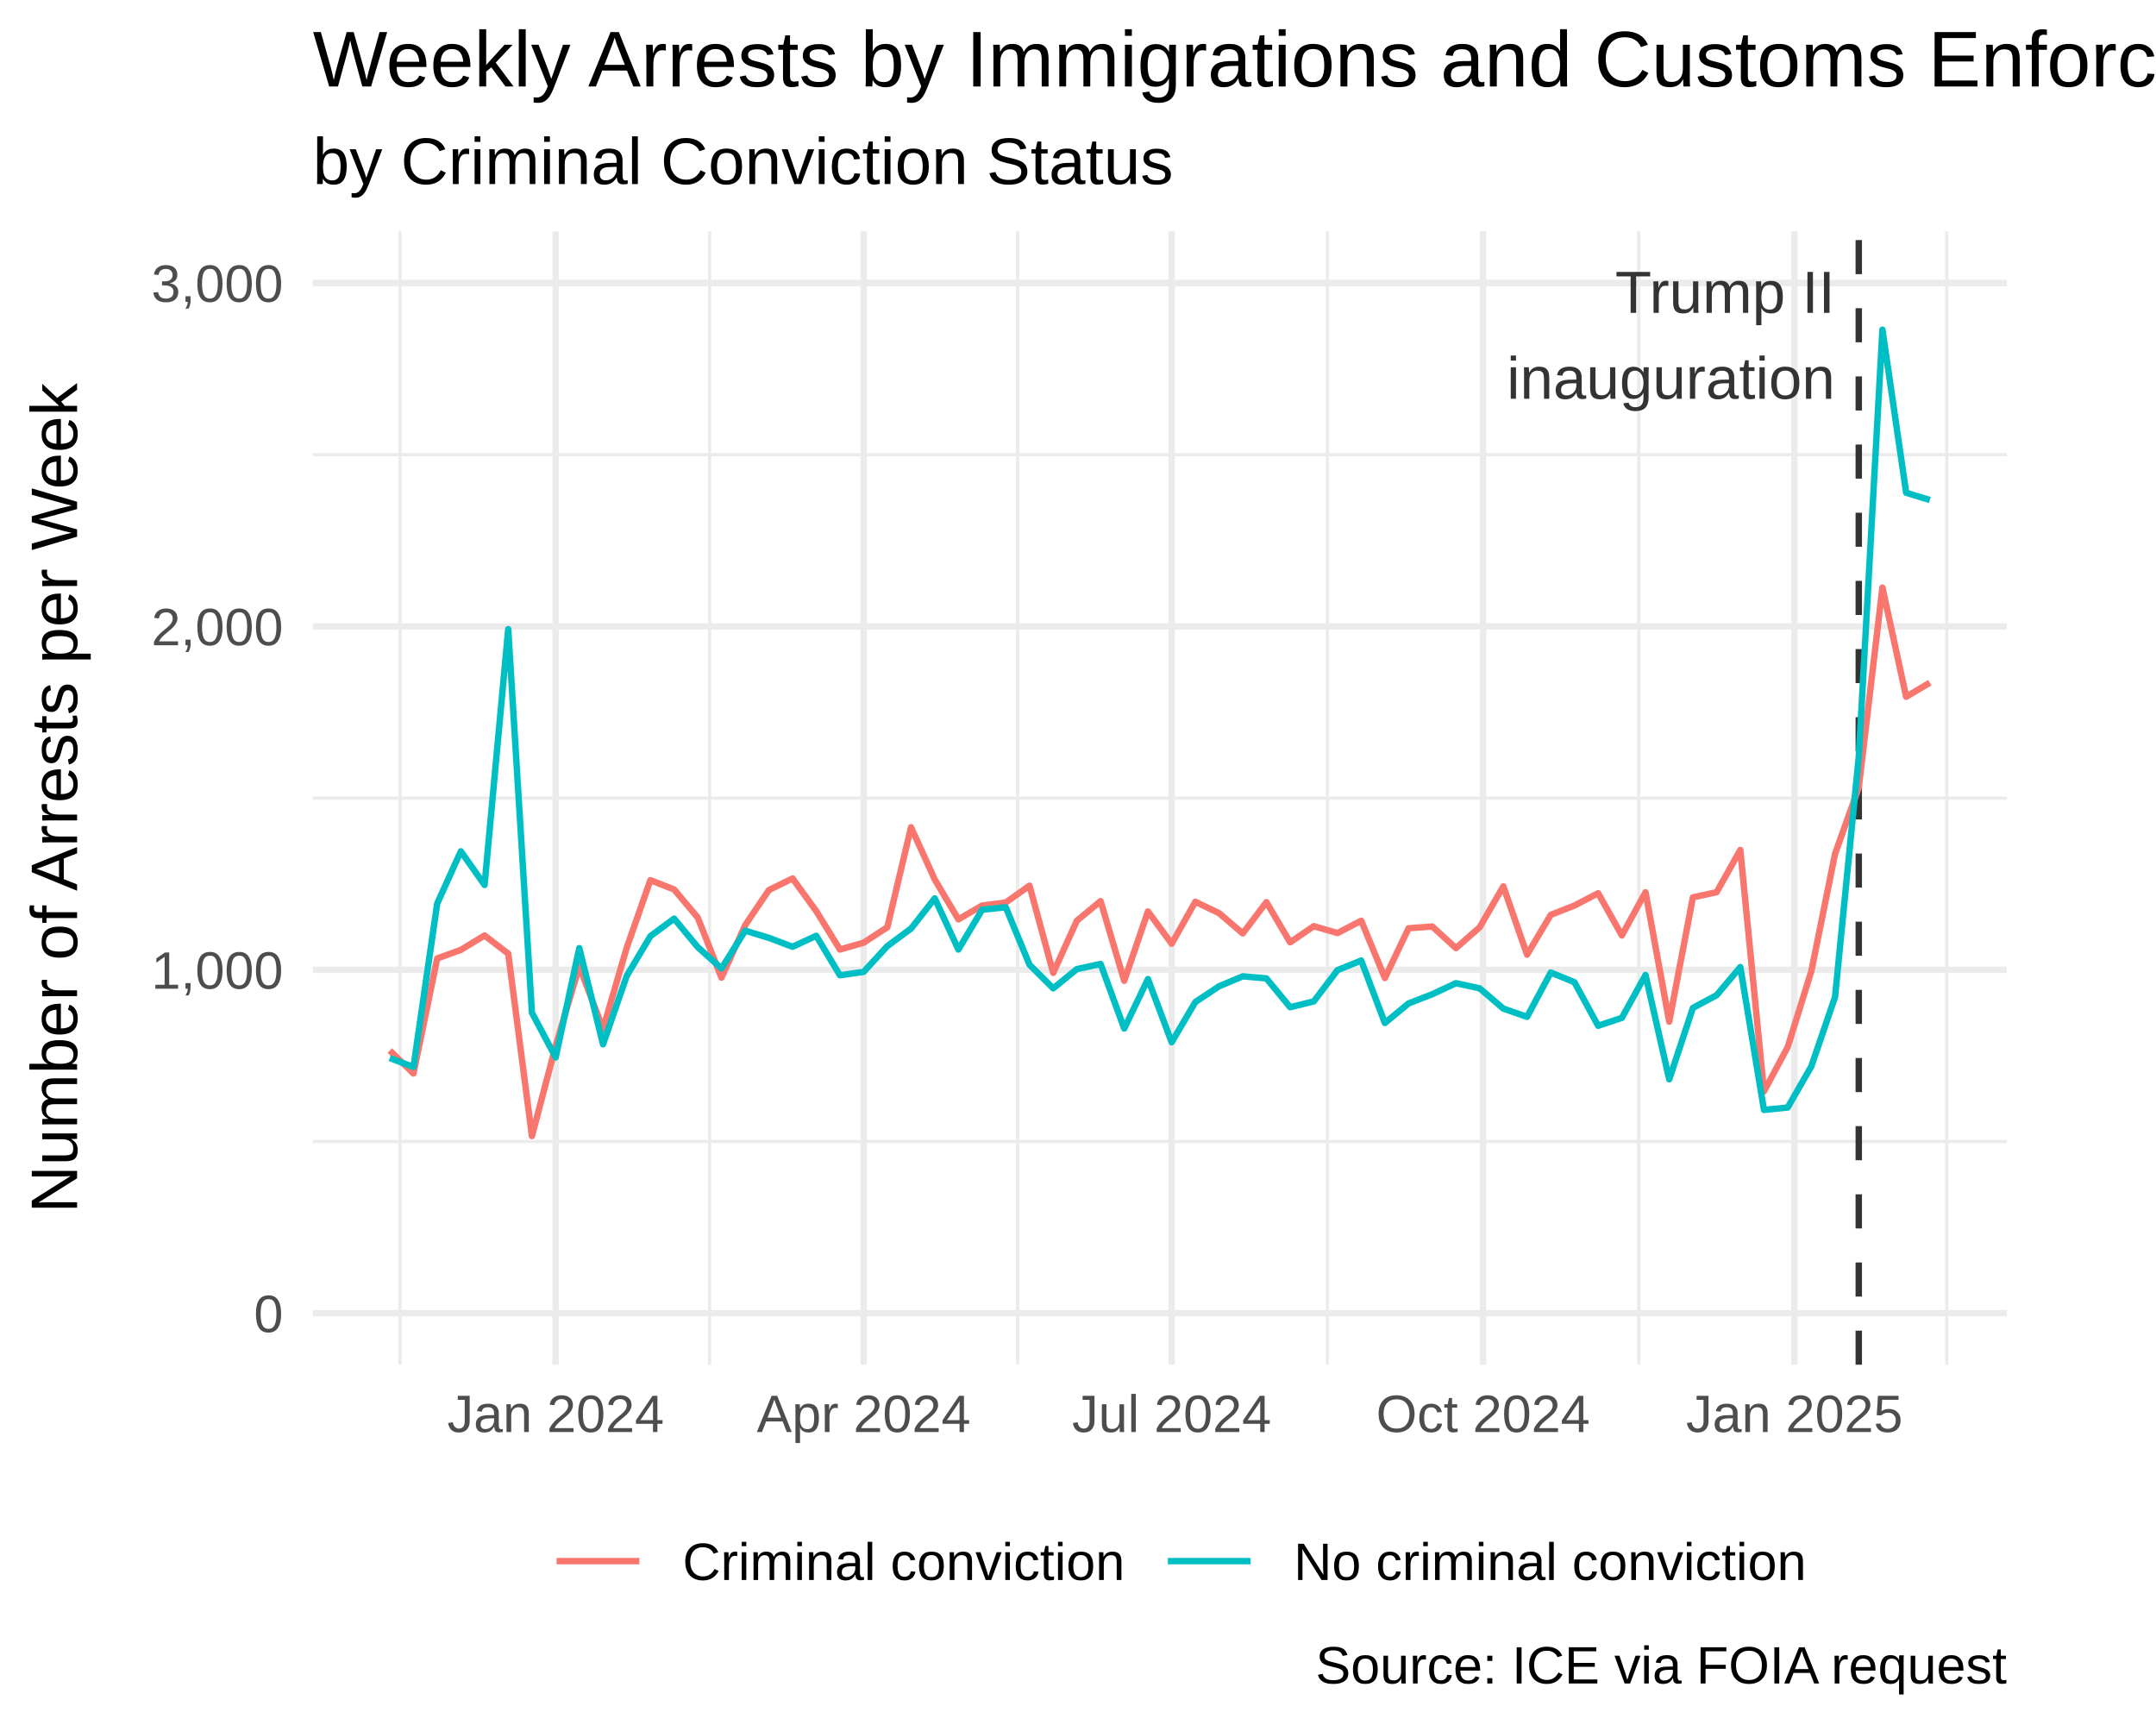
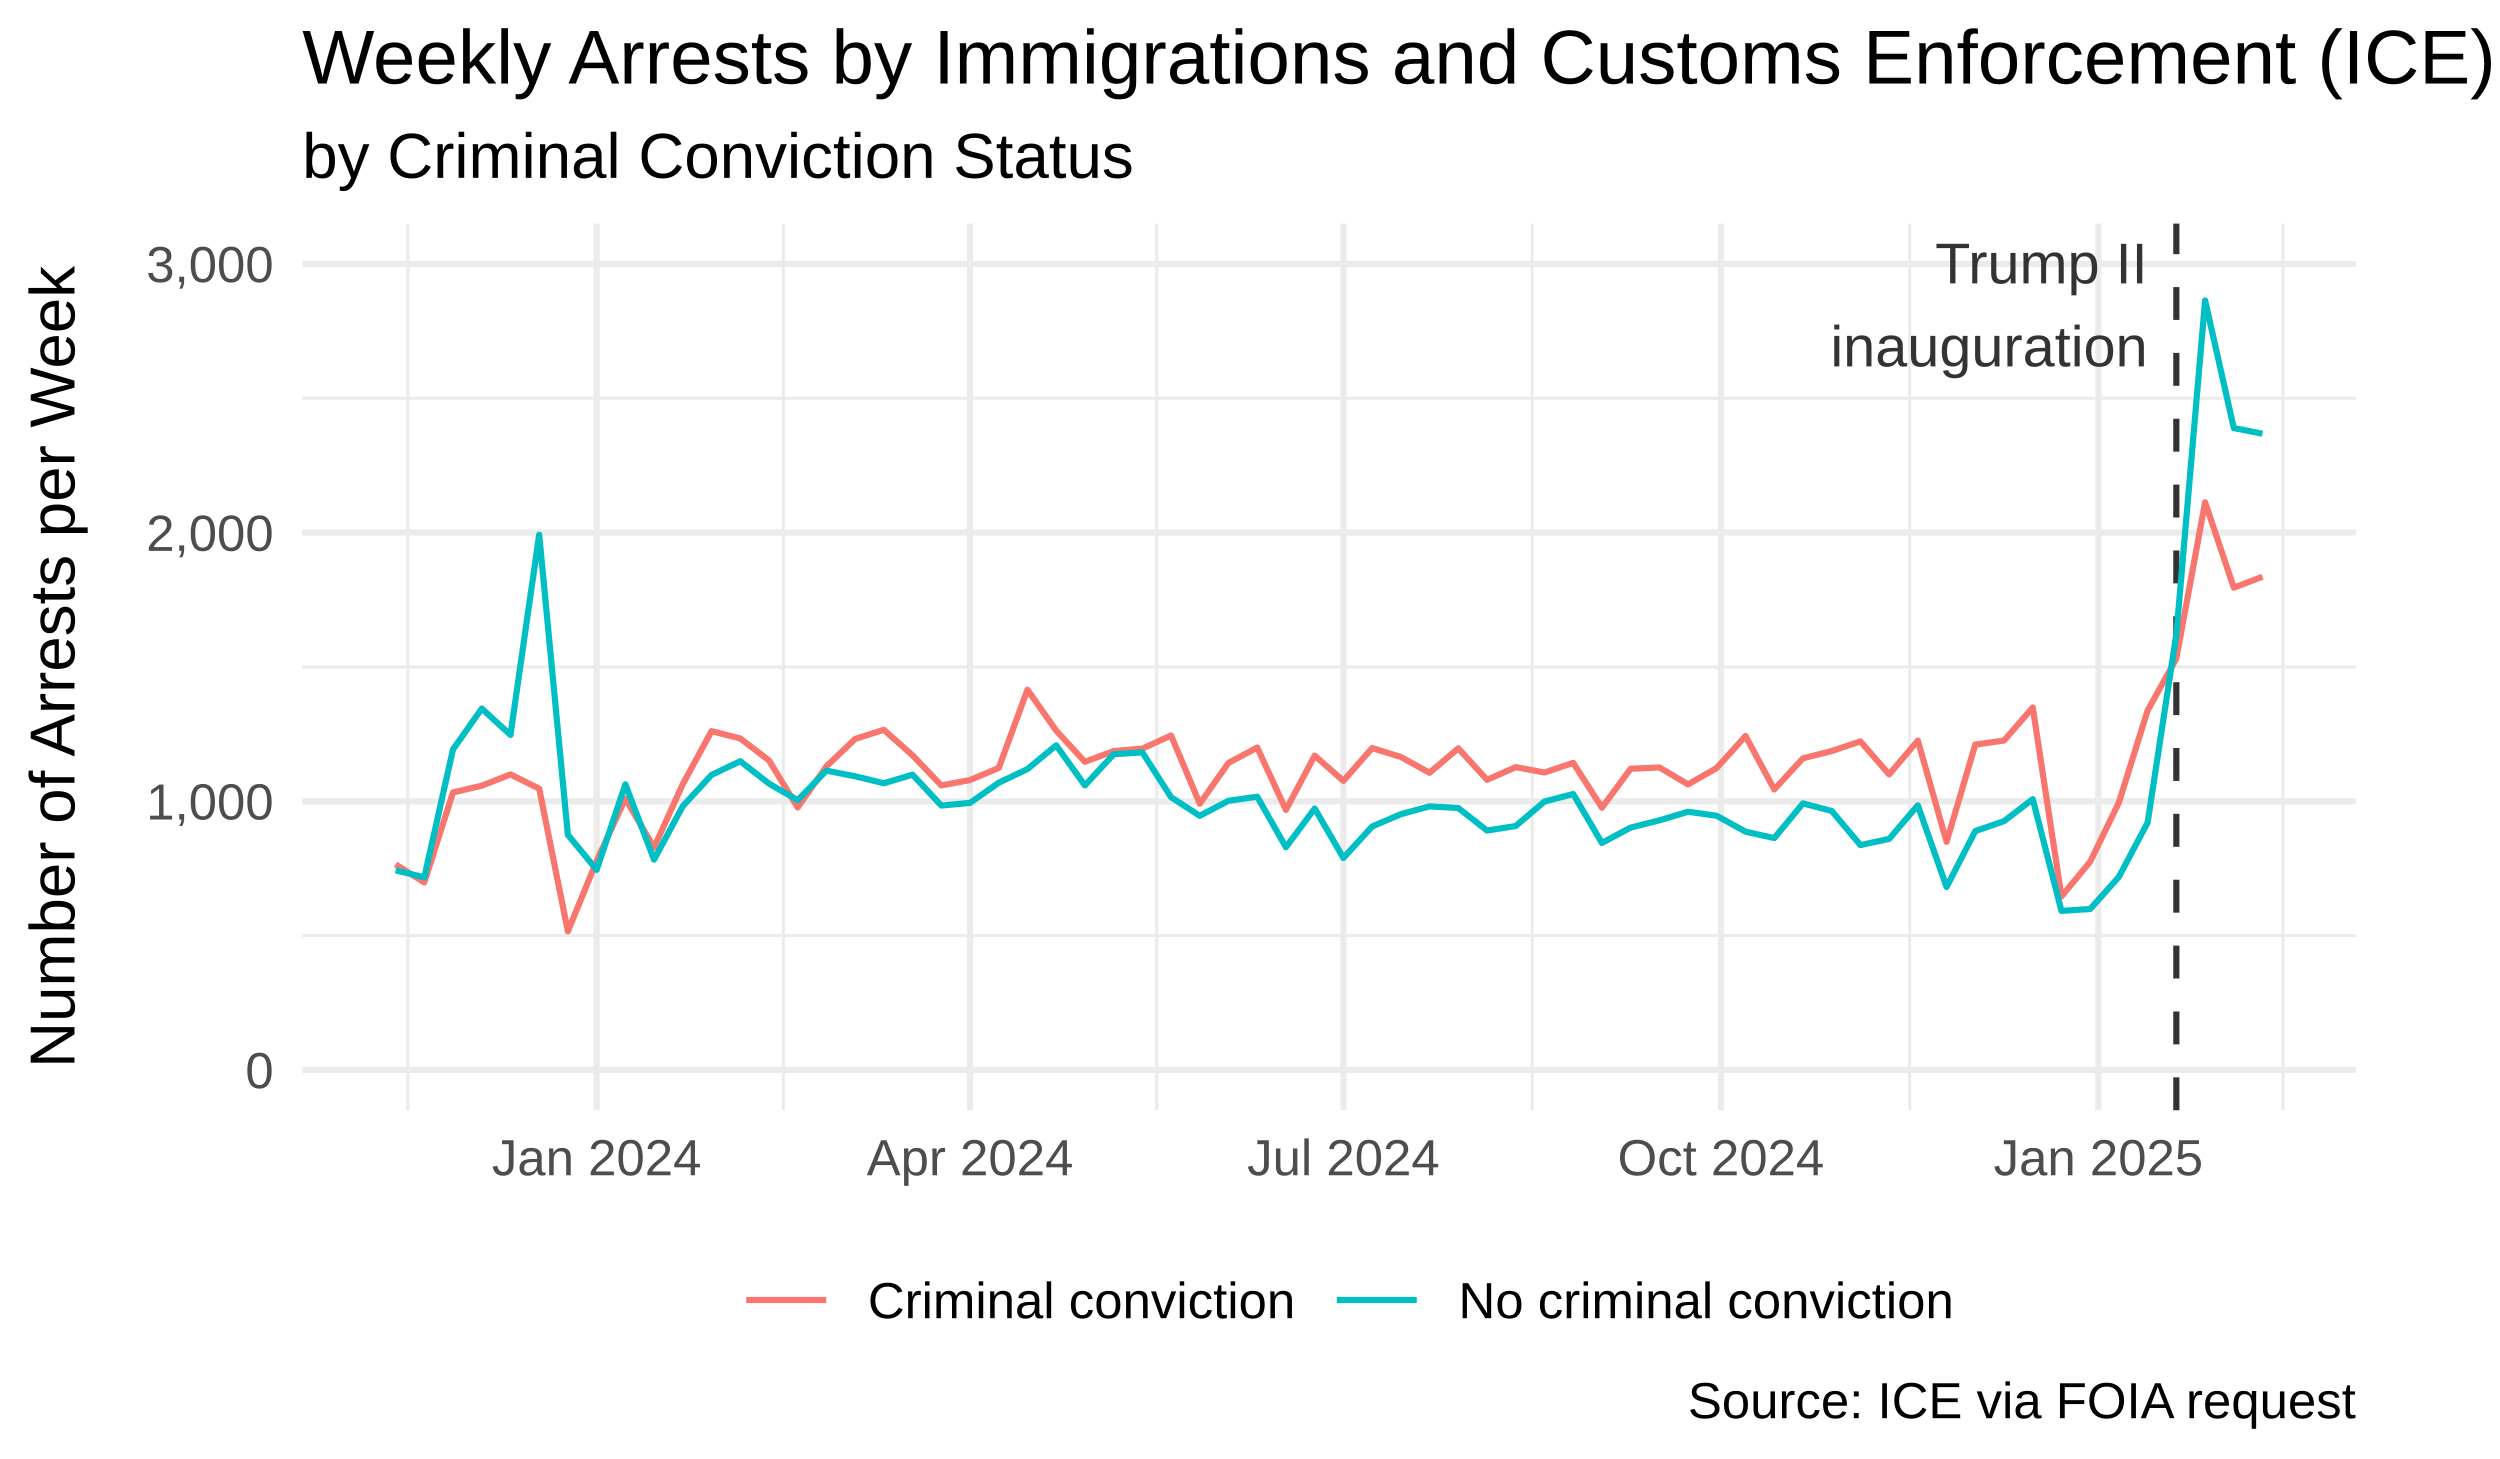
- <svg xmlns="http://www.w3.org/2000/svg" class="svglite" width="360.00pt" height="288.00pt" viewBox="0 0 360.00 288.00">
+ <svg xmlns="http://www.w3.org/2000/svg" class="svglite" width="432.00pt" height="252.00pt" viewBox="0 0 432.00 252.00">
  <defs>
    <style type="text/css">
    .svglite line, .svglite polyline, .svglite polygon, .svglite path, .svglite rect, .svglite circle {
      fill: none;
      stroke: #000000;
      stroke-linecap: round;
      stroke-linejoin: round;
      stroke-miterlimit: 10.00;
    }
    .svglite text {
      white-space: pre;
    }
  </style>
  </defs>
  <rect width="100%" height="100%" style="stroke: none; fill: none;" />
  <defs>
-     <clipPath id="cpMC4wMHwzNjAuMDB8MC4wMHwyODguMDA=">
-       <rect x="0.00" y="0.00" width="360.00" height="288.00" />
+     <clipPath id="cpMC4wMHw0MzIuMDB8MC4wMHwyNTIuMDA=">
+       <rect x="0.00" y="0.00" width="432.00" height="252.00" />
    </clipPath>
  </defs>
-   <g clip-path="url(#cpMC4wMHwzNjAuMDB8MC4wMHwyODguMDA=)">
-     <polyline points="52.23,190.58 335.09,190.58 " style="stroke-width: 0.53; stroke: #EBEBEB; stroke-linecap: butt;" />
-     <polyline points="52.23,133.25 335.09,133.25 " style="stroke-width: 0.53; stroke: #EBEBEB; stroke-linecap: butt;" />
-     <polyline points="52.23,75.91 335.09,75.91 " style="stroke-width: 0.53; stroke: #EBEBEB; stroke-linecap: butt;" />
-     <polyline points="66.78,227.85 66.78,38.64 " style="stroke-width: 0.53; stroke: #EBEBEB; stroke-linecap: butt;" />
-     <polyline points="118.49,227.85 118.49,38.64 " style="stroke-width: 0.53; stroke: #EBEBEB; stroke-linecap: butt;" />
-     <polyline points="169.92,227.85 169.92,38.64 " style="stroke-width: 0.53; stroke: #EBEBEB; stroke-linecap: butt;" />
-     <polyline points="221.64,227.85 221.64,38.64 " style="stroke-width: 0.53; stroke: #EBEBEB; stroke-linecap: butt;" />
-     <polyline points="273.63,227.85 273.63,38.64 " style="stroke-width: 0.53; stroke: #EBEBEB; stroke-linecap: butt;" />
-     <polyline points="325.06,227.85 325.06,38.64 " style="stroke-width: 0.53; stroke: #EBEBEB; stroke-linecap: butt;" />
-     <polyline points="52.23,219.25 335.09,219.25 " style="stroke-width: 1.07; stroke: #EBEBEB; stroke-linecap: butt;" />
-     <polyline points="52.23,161.92 335.09,161.92 " style="stroke-width: 1.07; stroke: #EBEBEB; stroke-linecap: butt;" />
-     <polyline points="52.23,104.58 335.09,104.58 " style="stroke-width: 1.07; stroke: #EBEBEB; stroke-linecap: butt;" />
-     <polyline points="52.23,47.24 335.09,47.24 " style="stroke-width: 1.07; stroke: #EBEBEB; stroke-linecap: butt;" />
-     <polyline points="92.78,227.85 92.78,38.64 " style="stroke-width: 1.07; stroke: #EBEBEB; stroke-linecap: butt;" />
-     <polyline points="144.21,227.85 144.21,38.64 " style="stroke-width: 1.07; stroke: #EBEBEB; stroke-linecap: butt;" />
-     <polyline points="195.64,227.85 195.64,38.64 " style="stroke-width: 1.07; stroke: #EBEBEB; stroke-linecap: butt;" />
-     <polyline points="247.63,227.85 247.63,38.64 " style="stroke-width: 1.07; stroke: #EBEBEB; stroke-linecap: butt;" />
-     <polyline points="299.63,227.85 299.63,38.64 " style="stroke-width: 1.07; stroke: #EBEBEB; stroke-linecap: butt;" />
-     <line x1="310.37" y1="227.85" x2="310.37" y2="38.64" style="stroke-width: 1.07; stroke: #333333; stroke-dasharray: 5.69,5.69; stroke-linecap: butt;" />
-     <text x="306.41" y="52.24" text-anchor="end" style="font-size: 9.96px;fill: #333333; font-family: &quot;Arial&quot;;" textLength="37.05px" lengthAdjust="spacingAndGlyphs">Trump II</text>
-     <text x="306.41" y="66.58" text-anchor="end" style="font-size: 9.96px;fill: #333333; font-family: &quot;Arial&quot;;" textLength="54.79px" lengthAdjust="spacingAndGlyphs">inauguration</text>
-     <polyline points="65.08,175.39 69.04,179.23 73.00,160.02 76.95,158.59 80.91,156.18 84.86,159.22 88.82,189.67 92.78,174.64 96.73,161.34 100.69,171.78 104.64,158.25 108.60,146.95 112.56,148.50 116.51,153.20 120.47,163.23 124.43,154.46 128.38,148.61 132.34,146.66 136.29,152.11 140.25,158.53 144.21,157.39 148.16,154.81 152.12,138.12 156.08,146.84 160.03,153.49 163.99,151.19 167.94,150.68 171.90,147.87 175.86,162.43 179.81,153.72 183.77,150.45 187.72,163.75 191.68,152.17 195.64,157.56 199.59,150.56 203.55,152.45 207.51,155.84 211.46,150.62 215.42,157.33 219.37,154.63 223.33,155.78 227.29,153.72 231.24,163.29 235.20,154.98 239.16,154.69 243.11,158.30 247.07,154.81 251.02,147.98 254.98,159.39 258.94,152.74 262.89,151.19 266.85,149.13 270.81,156.18 274.76,148.96 278.72,170.57 282.67,149.82 286.63,148.96 290.59,141.90 294.54,182.21 298.50,174.82 302.45,162.14 306.41,142.54 310.37,131.47 314.32,98.10 318.28,116.33 322.24,113.98 " style="stroke-width: 1.07; stroke: #F8766D; stroke-linecap: butt;" />
-     <polyline points="65.08,176.65 69.04,178.14 73.00,150.85 76.95,142.13 80.91,147.75 84.86,105.04 88.82,169.08 92.78,176.54 96.73,158.30 100.69,174.36 104.64,162.95 108.60,156.30 112.56,153.37 116.51,158.13 120.47,161.69 124.43,155.38 128.38,156.58 132.34,158.07 136.29,156.24 140.25,162.83 144.21,162.26 148.16,157.96 152.12,155.03 156.08,149.99 160.03,158.53 163.99,151.88 167.94,151.48 171.90,161.06 175.86,165.01 179.81,161.80 183.77,160.94 187.72,171.72 191.68,163.46 195.64,174.01 199.59,167.30 203.55,164.67 207.51,163.00 211.46,163.35 215.42,168.16 219.37,167.19 223.33,161.97 227.29,160.37 231.24,170.80 235.20,167.53 239.16,165.99 243.11,164.15 247.07,165.01 251.02,168.39 254.98,169.77 258.94,162.37 262.89,163.98 266.85,171.26 270.81,169.94 274.76,162.78 278.72,180.21 282.67,168.28 286.63,166.16 290.59,161.46 294.54,185.31 298.50,184.91 302.45,178.03 306.41,166.44 310.37,126.31 314.32,55.04 318.28,82.27 322.24,83.48 " style="stroke-width: 1.07; stroke: #00BFC4; stroke-linecap: butt;" />
-     <text x="47.29" y="222.41" text-anchor="end" style="font-size: 8.80px;fill: #4D4D4D; font-family: &quot;Arial&quot;;" textLength="4.90px" lengthAdjust="spacingAndGlyphs">0</text>
-     <text x="47.29" y="165.07" text-anchor="end" style="font-size: 8.80px;fill: #4D4D4D; font-family: &quot;Arial&quot;;" textLength="22.02px" lengthAdjust="spacingAndGlyphs">1,000</text>
-     <text x="47.29" y="107.73" text-anchor="end" style="font-size: 8.80px;fill: #4D4D4D; font-family: &quot;Arial&quot;;" textLength="22.02px" lengthAdjust="spacingAndGlyphs">2,000</text>
-     <text x="47.29" y="50.40" text-anchor="end" style="font-size: 8.80px;fill: #4D4D4D; font-family: &quot;Arial&quot;;" textLength="22.02px" lengthAdjust="spacingAndGlyphs">3,000</text>
-     <text x="92.78" y="239.09" text-anchor="middle" style="font-size: 8.80px;fill: #4D4D4D; font-family: &quot;Arial&quot;;" textLength="36.22px" lengthAdjust="spacingAndGlyphs">Jan 2024</text>
-     <text x="144.21" y="239.09" text-anchor="middle" style="font-size: 8.80px;fill: #4D4D4D; font-family: &quot;Arial&quot;;" textLength="35.72px" lengthAdjust="spacingAndGlyphs">Apr 2024</text>
-     <text x="195.64" y="239.09" text-anchor="middle" style="font-size: 8.80px;fill: #4D4D4D; font-family: &quot;Arial&quot;;" textLength="33.27px" lengthAdjust="spacingAndGlyphs">Jul 2024</text>
-     <text x="247.63" y="239.09" text-anchor="middle" style="font-size: 8.80px;fill: #4D4D4D; font-family: &quot;Arial&quot;;" textLength="35.70px" lengthAdjust="spacingAndGlyphs">Oct 2024</text>
-     <text x="299.63" y="239.09" text-anchor="middle" style="font-size: 8.80px;fill: #4D4D4D; font-family: &quot;Arial&quot;;" textLength="36.22px" lengthAdjust="spacingAndGlyphs">Jan 2025</text>
-     <text transform="translate(12.87,133.25) rotate(-90)" text-anchor="middle" style="font-size: 11.00px; font-family: &quot;Arial&quot;;" textLength="139.38px" lengthAdjust="spacingAndGlyphs">Number of Arrests per Week</text>
-     <line x1="92.94" y1="260.64" x2="106.76" y2="260.64" style="stroke-width: 1.07; stroke: #F8766D; stroke-linecap: butt;" />
-     <line x1="195.00" y1="260.64" x2="208.82" y2="260.64" style="stroke-width: 1.07; stroke: #00BFC4; stroke-linecap: butt;" />
-     <text x="113.97" y="263.79" style="font-size: 8.80px; font-family: &quot;Arial&quot;;" textLength="73.82px" lengthAdjust="spacingAndGlyphs">Criminal conviction</text>
-     <text x="216.03" y="263.79" style="font-size: 8.80px; font-family: &quot;Arial&quot;;" textLength="85.56px" lengthAdjust="spacingAndGlyphs">No criminal conviction</text>
+   <g clip-path="url(#cpMC4wMHw0MzIuMDB8MC4wMHwyNTIuMDA=)">
+     <polyline points="52.23,161.67 407.09,161.67 " style="stroke-width: 0.53; stroke: #EBEBEB; stroke-linecap: butt;" />
+     <polyline points="52.23,115.25 407.09,115.25 " style="stroke-width: 0.53; stroke: #EBEBEB; stroke-linecap: butt;" />
+     <polyline points="52.23,68.82 407.09,68.82 " style="stroke-width: 0.53; stroke: #EBEBEB; stroke-linecap: butt;" />
+     <polyline points="70.48,191.85 70.48,38.64 " style="stroke-width: 0.53; stroke: #EBEBEB; stroke-linecap: butt;" />
+     <polyline points="135.36,191.85 135.36,38.64 " style="stroke-width: 0.53; stroke: #EBEBEB; stroke-linecap: butt;" />
+     <polyline points="199.88,191.85 199.88,38.64 " style="stroke-width: 0.53; stroke: #EBEBEB; stroke-linecap: butt;" />
+     <polyline points="264.76,191.85 264.76,38.64 " style="stroke-width: 0.53; stroke: #EBEBEB; stroke-linecap: butt;" />
+     <polyline points="329.99,191.85 329.99,38.64 " style="stroke-width: 0.53; stroke: #EBEBEB; stroke-linecap: butt;" />
+     <polyline points="394.51,191.85 394.51,38.64 " style="stroke-width: 0.53; stroke: #EBEBEB; stroke-linecap: butt;" />
+     <polyline points="52.23,184.89 407.09,184.89 " style="stroke-width: 1.07; stroke: #EBEBEB; stroke-linecap: butt;" />
+     <polyline points="52.23,138.46 407.09,138.46 " style="stroke-width: 1.07; stroke: #EBEBEB; stroke-linecap: butt;" />
+     <polyline points="52.23,92.03 407.09,92.03 " style="stroke-width: 1.07; stroke: #EBEBEB; stroke-linecap: butt;" />
+     <polyline points="52.23,45.61 407.09,45.61 " style="stroke-width: 1.07; stroke: #EBEBEB; stroke-linecap: butt;" />
+     <polyline points="103.10,191.85 103.10,38.64 " style="stroke-width: 1.07; stroke: #EBEBEB; stroke-linecap: butt;" />
+     <polyline points="167.62,191.85 167.62,38.64 " style="stroke-width: 1.07; stroke: #EBEBEB; stroke-linecap: butt;" />
+     <polyline points="232.14,191.85 232.14,38.64 " style="stroke-width: 1.07; stroke: #EBEBEB; stroke-linecap: butt;" />
+     <polyline points="297.37,191.85 297.37,38.64 " style="stroke-width: 1.07; stroke: #EBEBEB; stroke-linecap: butt;" />
+     <polyline points="362.60,191.85 362.60,38.64 " style="stroke-width: 1.07; stroke: #EBEBEB; stroke-linecap: butt;" />
+     <line x1="376.07" y1="191.85" x2="376.07" y2="38.64" style="stroke-width: 1.07; stroke: #333333; stroke-dasharray: 5.69,5.69; stroke-linecap: butt;" />
+     <text x="371.11" y="48.97" text-anchor="end" style="font-size: 9.96px;fill: #333333; font-family: &quot;Arial&quot;;" textLength="37.05px" lengthAdjust="spacingAndGlyphs">Trump II</text>
+     <text x="371.11" y="63.31" text-anchor="end" style="font-size: 9.96px;fill: #333333; font-family: &quot;Arial&quot;;" textLength="54.79px" lengthAdjust="spacingAndGlyphs">inauguration</text>
+     <polyline points="68.36,149.37 73.32,152.48 78.28,136.93 83.25,135.77 88.21,133.82 93.17,136.28 98.13,160.93 103.10,148.77 108.06,138.00 113.02,146.45 117.99,135.49 122.95,126.34 127.91,127.60 132.88,131.40 137.84,139.53 142.80,132.43 147.77,127.69 152.73,126.11 157.69,130.52 162.66,135.72 167.62,134.79 172.58,132.70 177.55,119.19 182.51,126.25 187.47,131.64 192.44,129.78 197.40,129.36 202.36,127.09 207.32,138.88 212.29,131.82 217.25,129.18 222.21,139.95 227.18,130.57 232.14,134.93 237.10,129.27 242.07,130.80 247.03,133.54 251.99,129.31 256.96,134.75 261.92,132.56 266.88,133.49 271.85,131.82 276.81,139.57 281.77,132.84 286.74,132.61 291.70,135.54 296.66,132.70 301.63,127.18 306.59,136.42 311.55,131.03 316.52,129.78 321.48,128.11 326.44,133.82 331.40,127.97 336.37,145.47 341.33,128.66 346.29,127.97 351.26,122.26 356.22,154.90 361.18,148.91 366.15,138.65 371.11,122.77 376.07,113.81 381.04,86.79 386.00,101.55 390.96,99.65 " style="stroke-width: 1.07; stroke: #F8766D; stroke-linecap: butt;" />
+     <polyline points="68.36,150.39 73.32,151.60 78.28,129.50 83.25,122.44 88.21,126.99 93.17,92.40 98.13,144.26 103.10,150.30 108.06,135.54 113.02,148.54 117.99,139.30 122.95,133.91 127.91,131.54 132.88,135.40 137.84,138.27 142.80,133.17 147.77,134.14 152.73,135.35 157.69,133.86 162.66,139.20 167.62,138.74 172.58,135.26 177.55,132.89 182.51,128.80 187.47,135.72 192.44,130.34 197.40,130.01 202.36,137.76 207.32,140.97 212.29,138.37 217.25,137.67 222.21,146.40 227.18,139.71 232.14,148.26 237.10,142.82 242.07,140.69 247.03,139.34 251.99,139.62 256.96,143.52 261.92,142.73 266.88,138.51 271.85,137.21 276.81,145.66 281.77,143.01 286.74,141.76 291.70,140.27 296.66,140.97 301.63,143.71 306.59,144.82 311.55,138.83 316.52,140.13 321.48,146.03 326.44,144.96 331.40,139.16 336.37,153.27 341.33,143.61 346.29,141.90 351.26,138.09 356.22,157.40 361.18,157.08 366.15,151.51 371.11,142.13 376.07,109.63 381.04,51.92 386.00,73.97 390.96,74.95 " style="stroke-width: 1.07; stroke: #00BFC4; stroke-linecap: butt;" />
+     <text x="47.29" y="188.04" text-anchor="end" style="font-size: 8.80px;fill: #4D4D4D; font-family: &quot;Arial&quot;;" textLength="4.90px" lengthAdjust="spacingAndGlyphs">0</text>
+     <text x="47.29" y="141.61" text-anchor="end" style="font-size: 8.80px;fill: #4D4D4D; font-family: &quot;Arial&quot;;" textLength="22.02px" lengthAdjust="spacingAndGlyphs">1,000</text>
+     <text x="47.29" y="95.19" text-anchor="end" style="font-size: 8.80px;fill: #4D4D4D; font-family: &quot;Arial&quot;;" textLength="22.02px" lengthAdjust="spacingAndGlyphs">2,000</text>
+     <text x="47.29" y="48.76" text-anchor="end" style="font-size: 8.80px;fill: #4D4D4D; font-family: &quot;Arial&quot;;" textLength="22.02px" lengthAdjust="spacingAndGlyphs">3,000</text>
+     <text x="103.10" y="203.09" text-anchor="middle" style="font-size: 8.80px;fill: #4D4D4D; font-family: &quot;Arial&quot;;" textLength="36.22px" lengthAdjust="spacingAndGlyphs">Jan 2024</text>
+     <text x="167.62" y="203.09" text-anchor="middle" style="font-size: 8.80px;fill: #4D4D4D; font-family: &quot;Arial&quot;;" textLength="35.72px" lengthAdjust="spacingAndGlyphs">Apr 2024</text>
+     <text x="232.14" y="203.09" text-anchor="middle" style="font-size: 8.80px;fill: #4D4D4D; font-family: &quot;Arial&quot;;" textLength="33.27px" lengthAdjust="spacingAndGlyphs">Jul 2024</text>
+     <text x="297.37" y="203.09" text-anchor="middle" style="font-size: 8.80px;fill: #4D4D4D; font-family: &quot;Arial&quot;;" textLength="35.70px" lengthAdjust="spacingAndGlyphs">Oct 2024</text>
+     <text x="362.60" y="203.09" text-anchor="middle" style="font-size: 8.80px;fill: #4D4D4D; font-family: &quot;Arial&quot;;" textLength="36.22px" lengthAdjust="spacingAndGlyphs">Jan 2025</text>
+     <text transform="translate(12.87,115.25) rotate(-90)" text-anchor="middle" style="font-size: 11.00px; font-family: &quot;Arial&quot;;" textLength="139.38px" lengthAdjust="spacingAndGlyphs">Number of Arrests per Week</text>
+     <line x1="128.94" y1="224.64" x2="142.76" y2="224.64" style="stroke-width: 1.07; stroke: #F8766D; stroke-linecap: butt;" />
+     <line x1="231.00" y1="224.64" x2="244.82" y2="224.64" style="stroke-width: 1.07; stroke: #00BFC4; stroke-linecap: butt;" />
+     <text x="149.97" y="227.79" style="font-size: 8.80px; font-family: &quot;Arial&quot;;" textLength="73.82px" lengthAdjust="spacingAndGlyphs">Criminal conviction</text>
+     <text x="252.03" y="227.79" style="font-size: 8.80px; font-family: &quot;Arial&quot;;" textLength="85.56px" lengthAdjust="spacingAndGlyphs">No criminal conviction</text>
    <text x="52.23" y="30.73" style="font-size: 11.00px; font-family: &quot;Arial&quot;;" textLength="143.65px" lengthAdjust="spacingAndGlyphs">by Criminal Conviction Status</text>
    <text x="52.23" y="14.44" style="font-size: 13.20px; font-family: &quot;Arial&quot;;" textLength="379.71px" lengthAdjust="spacingAndGlyphs">Weekly Arrests by Immigrations and Customs Enforcement (ICE)</text>
-     <text x="335.09" y="281.07" text-anchor="end" style="font-size: 8.80px; font-family: &quot;Arial&quot;;" textLength="115.87px" lengthAdjust="spacingAndGlyphs">Source: ICE via FOIA request</text>
+     <text x="407.09" y="245.07" text-anchor="end" style="font-size: 8.80px; font-family: &quot;Arial&quot;;" textLength="115.87px" lengthAdjust="spacingAndGlyphs">Source: ICE via FOIA request</text>
  </g>
</svg>
